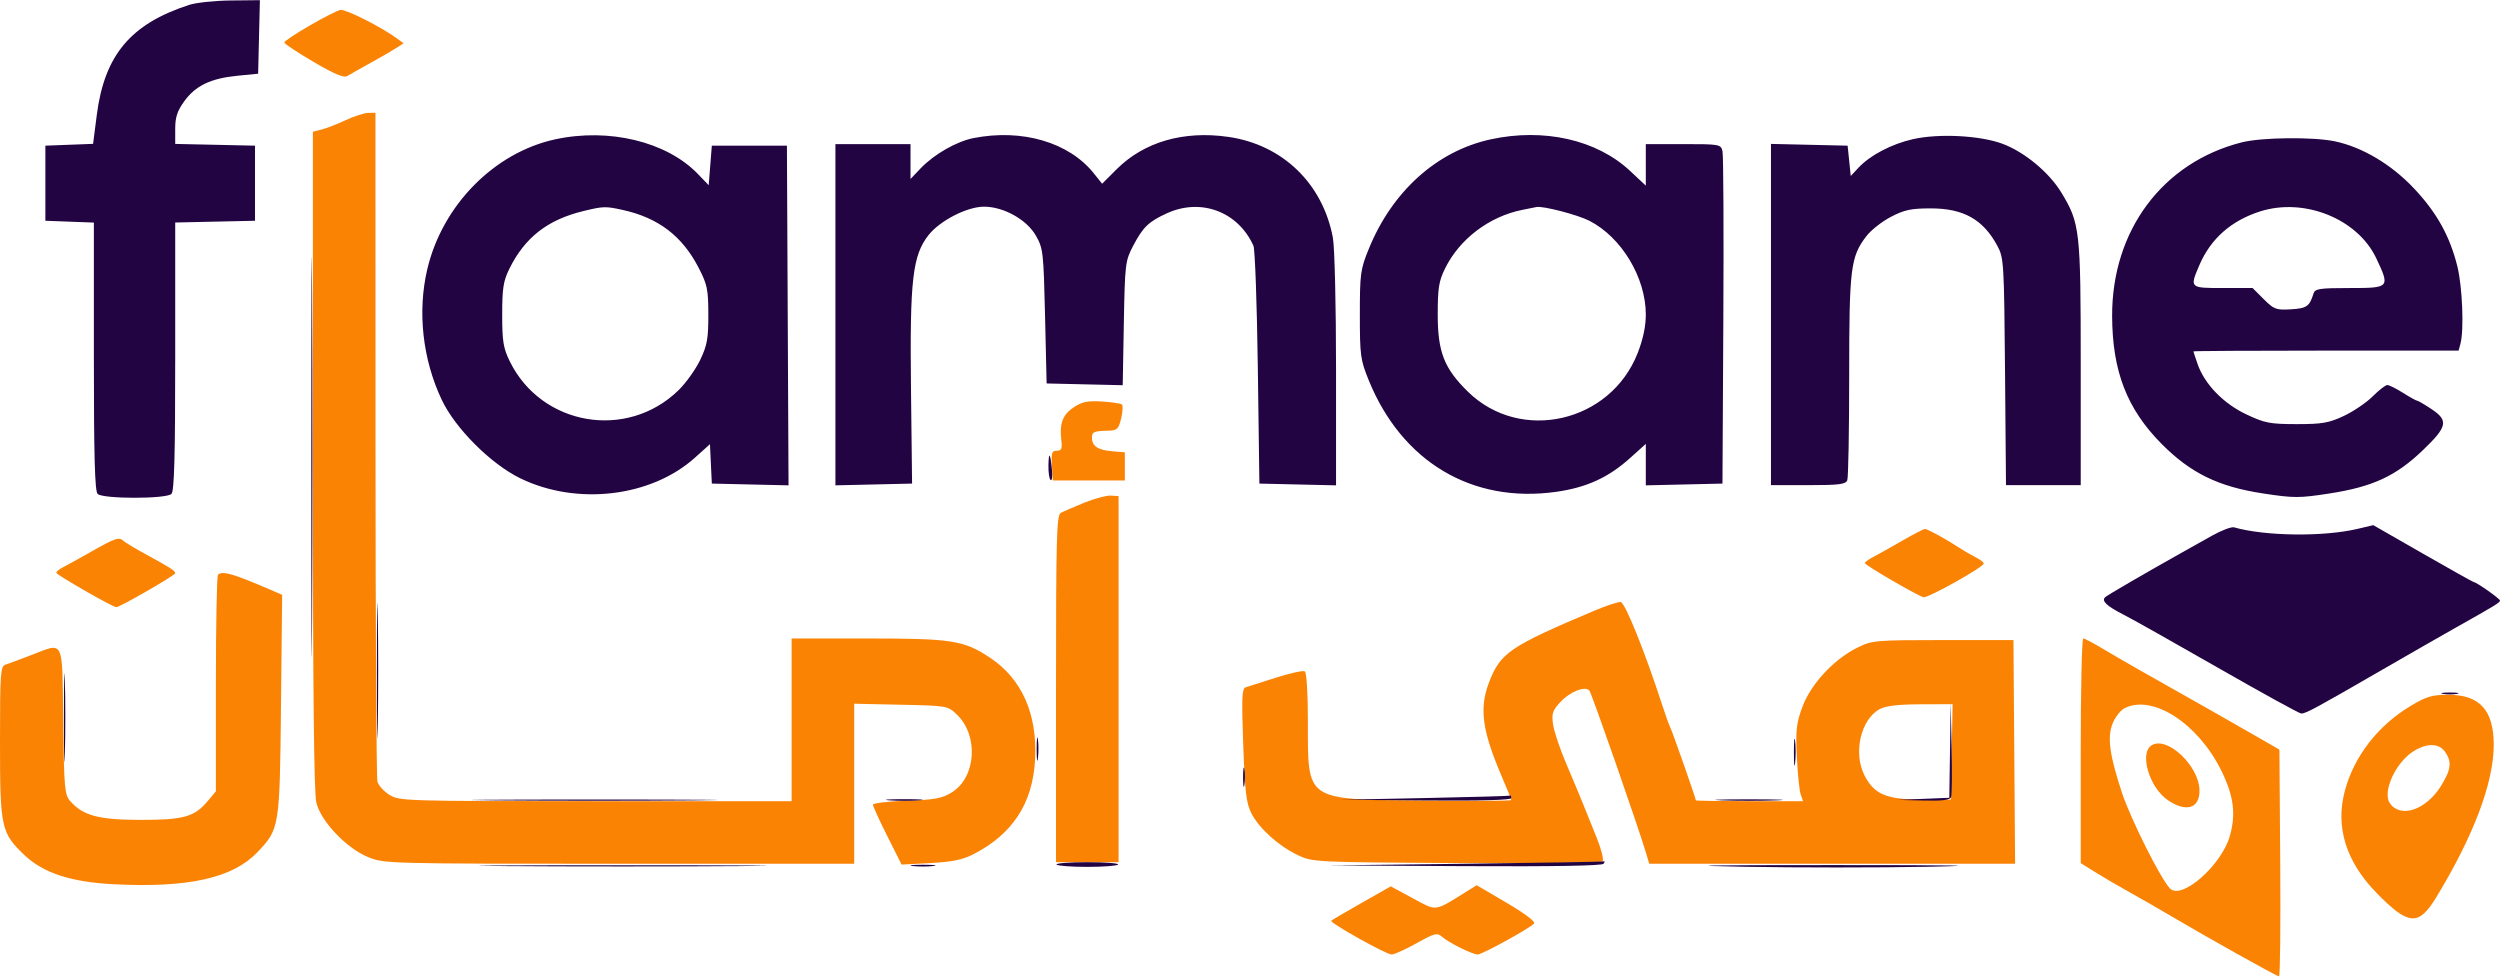
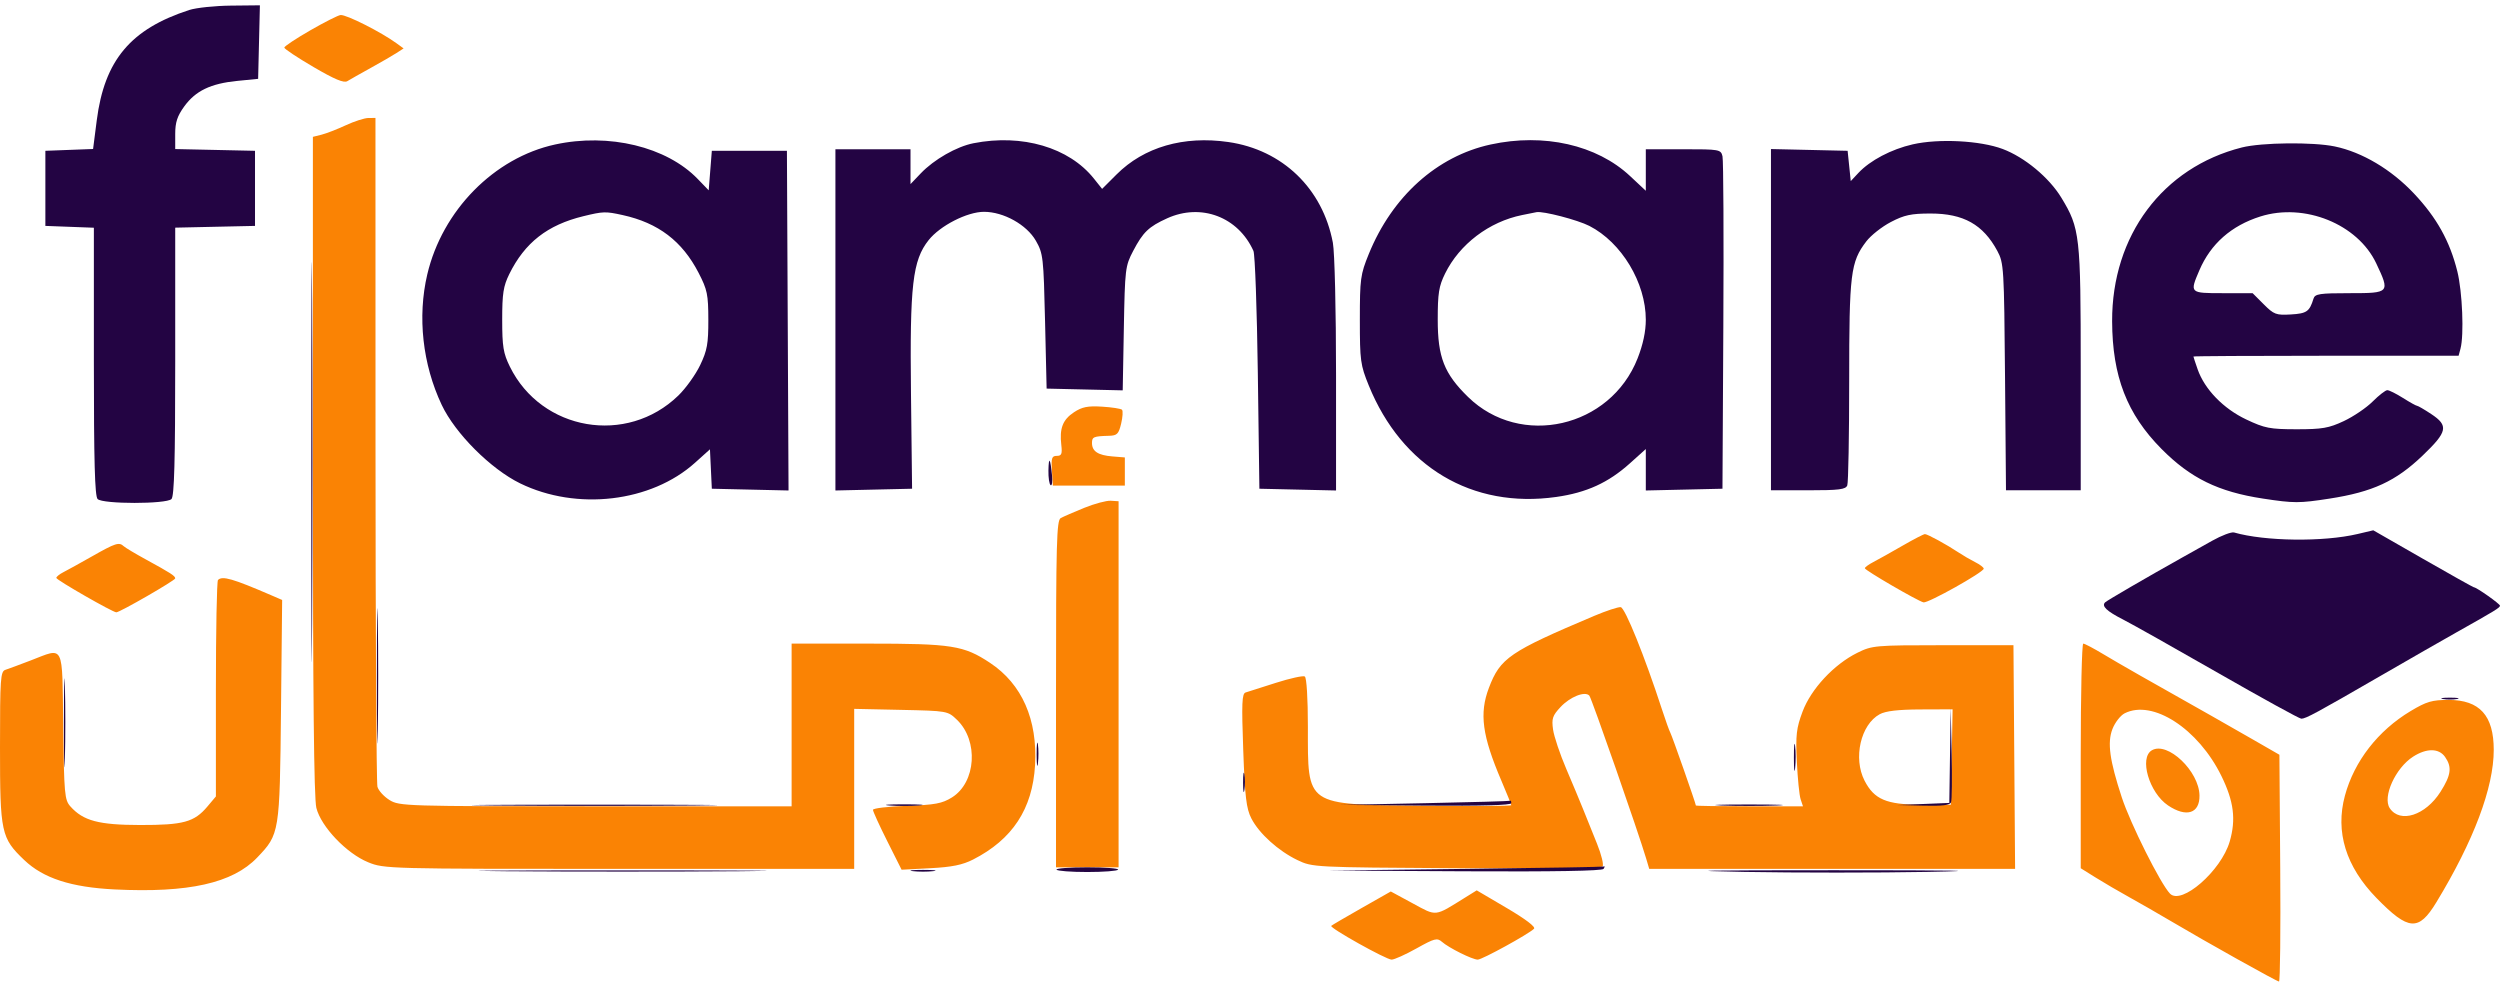
- <svg xmlns="http://www.w3.org/2000/svg" width="64" height="25" viewBox="0 0 799 312" version="1.1">
+ <svg xmlns="http://www.w3.org/2000/svg" width="76" height="30" viewBox="0 0 799 312" version="1.1">
  <path d="M 99.185 7.989 C 94.612 10.618, 90.866 13.103, 90.861 13.512 C 90.855 13.921, 95.047 16.710, 100.175 19.710 C 106.924 23.658, 109.914 24.910, 111 24.241 C 111.825 23.733, 115.200 21.826, 118.500 20.003 C 121.800 18.180, 125.510 16.034, 126.744 15.233 L 128.988 13.778 126.737 12.139 C 121.796 8.542, 110.745 2.958, 108.855 3.105 C 108.110 3.163, 103.758 5.361, 99.185 7.989 M 110.500 38.343 C 107.750 39.621, 104.263 40.975, 102.750 41.352 L 100 42.038 100 147.076 C 100 220.603, 100.332 253.434, 101.108 256.514 C 102.625 262.539, 110.769 271.076, 117.685 273.890 C 122.802 275.972, 123.871 276, 197.935 276 L 273 276 273 250.428 L 273 224.856 287.937 225.178 C 302.790 225.498, 302.891 225.516, 305.831 228.336 C 312.827 235.045, 311.961 248.385, 304.218 253.178 C 301.079 255.121, 298.826 255.538, 289.750 255.851 C 283.837 256.054, 279 256.630, 279 257.131 C 279 257.631, 281.059 262.140, 283.576 267.152 L 288.153 276.265 297.326 275.783 C 304.228 275.420, 307.614 274.733, 311 273.007 C 323.571 266.598, 329.994 256.825, 330.801 242.875 C 331.644 228.310, 326.636 216.922, 316.408 210.147 C 308.014 204.587, 304.280 204, 277.318 204 L 253 204 253 230 L 253 256 190.368 256 C 129.364 256, 127.651 255.948, 124.482 253.989 C 122.692 252.882, 120.957 250.970, 120.627 249.739 C 120.297 248.507, 120.021 199.912, 120.014 141.750 L 120 36 117.750 36.010 C 116.513 36.015, 113.250 37.065, 110.500 38.343 M 343.243 130.060 C 339.653 132.424, 338.572 135.210, 339.190 140.503 C 339.527 143.388, 339.274 144, 337.744 144 C 336.157 144, 335.934 144.682, 336.195 148.750 L 336.500 153.500 348 153.500 L 359.500 153.500 359.500 149 L 359.500 144.500 355.513 144.175 C 350.915 143.801, 349 142.538, 349 139.878 C 349 137.932, 349.501 137.721, 354.454 137.582 C 357.026 137.511, 357.526 137.008, 358.316 133.696 C 358.816 131.603, 358.939 129.606, 358.591 129.258 C 358.243 128.910, 355.380 128.465, 352.229 128.270 C 347.652 127.986, 345.845 128.346, 343.243 130.060 M 346.500 160.620 C 343.200 161.961, 339.825 163.432, 339 163.888 C 337.695 164.610, 337.500 171.908, 337.500 220.109 L 337.500 275.500 347.500 275.500 L 357.500 275.500 357.500 217 L 357.500 158.500 355 158.341 C 353.625 158.254, 349.800 159.280, 346.500 160.620 M 607.974 172.750 C 604.402 174.813, 600.247 177.139, 598.740 177.919 C 597.233 178.699, 596.003 179.599, 596.007 179.919 C 596.014 180.562, 612.767 190.310, 614.746 190.822 C 616.123 191.179, 634 181.172, 634 180.045 C 634 179.656, 632.763 178.716, 631.250 177.955 C 629.737 177.194, 627.375 175.821, 626 174.903 C 622.234 172.389, 616.036 169, 615.204 169 C 614.799 169, 611.546 170.688, 607.974 172.750 M 29.500 176.065 C 25.650 178.250, 21.488 180.551, 20.250 181.179 C 19.012 181.807, 18 182.628, 18 183.003 C 18 183.657, 36.032 194, 37.172 194 C 38.301 194, 56 183.806, 56 183.156 C 56 182.367, 54.610 181.471, 46.500 177.037 C 43.200 175.232, 40.072 173.361, 39.550 172.878 C 38.049 171.491, 36.943 171.842, 29.500 176.065 M 69.667 183.667 C 69.300 184.033, 69 199.749, 69 218.590 L 69 252.847 66.297 256.059 C 62.101 261.045, 58.621 262.003, 44.782 261.978 C 31.545 261.954, 26.597 260.636, 22.500 256.038 C 20.641 253.953, 20.479 252.143, 20.199 230.397 C 19.852 203.503, 20.699 205.206, 9.761 209.401 C 6.317 210.722, 2.712 212.058, 1.750 212.370 C 0.147 212.890, -0 214.973, -0 237.153 C -0 264.439, 0.360 266.117, 7.733 273.159 C 13.842 278.995, 22.701 281.877, 36.647 282.567 C 60.223 283.734, 74.367 280.568, 82.201 272.372 C 89.353 264.889, 89.398 264.611, 89.808 225.275 L 90.175 190.051 86.837 188.610 C 74.310 183.203, 71.065 182.269, 69.667 183.667 M 509.500 195.141 C 482.420 206.592, 479.478 208.604, 475.852 218.146 C 472.739 226.340, 473.696 233.444, 479.856 247.855 C 481.585 251.900, 483 255.413, 483 255.662 C 483 255.911, 470.288 255.976, 454.750 255.807 C 416.910 255.396, 418 256.143, 418 230.609 C 418 221.498, 417.594 214.867, 417.013 214.508 C 416.470 214.173, 412.308 215.087, 407.763 216.540 C 403.218 217.993, 398.867 219.379, 398.093 219.620 C 396.920 219.985, 396.795 223.052, 397.339 238.059 C 397.880 253.010, 398.318 256.703, 399.923 259.849 C 402.390 264.685, 408.566 270.266, 414.700 273.202 C 419.462 275.482, 419.866 275.502, 465.411 275.789 C 490.663 275.947, 511.702 275.698, 512.164 275.236 C 512.627 274.773, 511.834 271.493, 510.402 267.947 C 508.969 264.401, 506.987 259.475, 505.997 257 C 505.006 254.525, 502.561 248.675, 500.562 244 C 498.564 239.325, 496.672 233.686, 496.358 231.469 C 495.864 227.972, 496.179 227.020, 498.742 224.276 C 501.813 220.988, 506.558 219.106, 507.951 220.623 C 508.663 221.398, 523.632 264.322, 526.131 272.750 L 527.094 276 585.560 276 L 644.025 276 643.763 240.250 L 643.500 204.500 621 204.509 C 599.245 204.517, 598.338 204.598, 593.622 206.929 C 586.129 210.633, 578.808 218.491, 576.098 225.738 C 574.117 231.035, 573.870 233.185, 574.269 241.680 C 574.522 247.081, 575.067 252.512, 575.481 253.750 L 576.233 256 559.117 256 C 549.702 256, 542 255.882, 542 255.739 C 542 255.147, 534.374 233.409, 533.845 232.494 C 533.529 231.947, 532.318 228.575, 531.154 225 C 525.636 208.059, 519.359 192.507, 517.975 192.349 C 517.164 192.257, 513.350 193.513, 509.500 195.141 M 665 239.896 L 665 275.792 669.750 278.757 C 672.362 280.388, 677.200 283.216, 680.500 285.041 C 683.800 286.866, 689.650 290.224, 693.500 292.504 C 705.176 299.419, 727.682 312, 728.374 312 C 728.732 312, 728.907 295.692, 728.762 275.761 L 728.500 239.522 720 234.631 C 715.325 231.941, 709.404 228.561, 706.842 227.120 C 686.871 215.887, 677.169 210.354, 672.290 207.416 C 669.170 205.537, 666.254 204, 665.809 204 C 665.364 204, 665 220.153, 665 239.896 M 770.441 225.557 C 760.014 231.800, 752.419 241.576, 749.436 252.598 C 746.304 264.169, 749.734 275.277, 759.542 285.323 C 769.767 295.796, 772.982 296.026, 778.652 286.690 C 790.610 267, 797 250.030, 797 237.963 C 797 226.972, 792.501 222, 782.556 222 C 777.262 222, 775.536 222.507, 770.441 225.557 M 600.756 226.569 C 594.674 229.869, 592.219 240.610, 595.905 247.790 C 598.991 253.801, 602.897 255.461, 614 255.482 L 623.500 255.500 623.776 240.250 L 624.052 225 613.776 225.040 C 606.636 225.068, 602.662 225.534, 600.756 226.569 M 679.037 226.276 C 677.683 226.961, 675.916 229.254, 675.110 231.371 C 673.466 235.690, 674.240 241.297, 678.115 253.127 C 680.870 261.538, 690.486 280.742, 693.523 283.899 C 697.186 287.706, 709.888 276.632, 712.614 267.255 C 714.667 260.194, 713.940 254.428, 709.977 246.335 C 702.562 231.193, 687.990 221.745, 679.037 226.276 M 687.750 238.088 C 683.604 240.484, 686.867 251.658, 692.898 255.714 C 698.757 259.655, 703.037 258.309, 702.958 252.550 C 702.851 244.776, 692.769 235.189, 687.750 238.088 M 771.226 240.131 C 765.584 243.743, 761.379 253.027, 763.765 256.600 C 767.064 261.540, 775.197 258.912, 779.987 251.359 C 783.375 246.017, 783.709 243.458, 781.443 240.223 C 779.466 237.399, 775.546 237.364, 771.226 240.131 M 435.184 288.510 C 430.060 291.419, 425.685 293.982, 425.462 294.205 C 424.834 294.833, 443.010 305, 444.760 305 C 445.611 305, 449.196 303.385, 452.726 301.411 C 458.461 298.204, 459.324 297.978, 460.822 299.294 C 463.064 301.262, 470.576 305, 472.289 305 C 473.688 305, 488.569 296.831, 490.271 295.129 C 490.857 294.543, 487.589 292.058, 481.586 288.525 L 471.962 282.861 468.231 285.179 C 458.319 291.337, 459.294 291.230, 451.500 287.011 L 444.500 283.221 435.184 288.510" stroke="none" fill="#fa8304" fill-rule="evenodd" />
  <path d="M 60.500 1.494 C 41.754 7.567, 33.388 17.539, 30.925 36.747 L 29.749 45.920 22.124 46.210 L 14.500 46.500 14.500 58.500 L 14.500 70.500 22.250 70.792 L 30 71.084 30 113.842 C 30 145.765, 30.304 156.904, 31.200 157.800 C 32.846 159.446, 53.154 159.446, 54.800 157.800 C 55.696 156.904, 56 145.762, 56 113.830 L 56 71.060 68.750 70.780 L 81.500 70.500 81.500 58.500 L 81.500 46.500 68.750 46.220 L 56 45.940 56 41.120 C 56 37.395, 56.655 35.396, 58.884 32.319 C 62.501 27.326, 67.336 25, 75.845 24.158 L 82.500 23.500 82.782 11.750 L 83.063 0 73.782 0.099 C 68.677 0.153, 62.700 0.781, 60.500 1.494 M 99.482 146 C 99.482 202.925, 99.602 226.213, 99.750 197.750 C 99.897 169.288, 99.897 122.713, 99.750 94.250 C 99.602 65.788, 99.482 89.075, 99.482 146 M 177.411 44.484 C 157.931 48.722, 141.363 65.559, 136.558 86 C 133.370 99.559, 135.049 114.748, 141.166 127.696 C 145.487 136.843, 156.845 148.205, 166.256 152.796 C 184.341 161.617, 208.088 158.818, 222.110 146.211 L 226.902 141.903 227.201 148.201 L 227.500 154.500 239.759 154.781 L 252.017 155.062 251.759 100.781 L 251.500 46.500 239.500 46.500 L 227.500 46.500 227 52.816 L 226.500 59.132 223 55.507 C 213.045 45.199, 194.610 40.742, 177.411 44.484 M 311.147 44.075 C 305.725 45.141, 298.517 49.262, 294.250 53.735 L 291 57.142 291 51.571 L 291 46 279 46 L 267 46 267 100.531 L 267 155.062 279.250 154.781 L 291.500 154.500 291.149 124 C 290.750 89.379, 291.654 81.527, 296.788 75.048 C 300.446 70.432, 309.114 66, 314.483 66 C 320.751 66, 328.123 70.111, 331.064 75.247 C 333.385 79.299, 333.524 80.517, 334 101 L 334.500 122.500 346.659 122.780 L 358.818 123.060 359.179 103.280 C 359.526 84.218, 359.634 83.318, 362.161 78.500 C 365.311 72.494, 367.131 70.747, 373.018 68.077 C 383.879 63.150, 395.720 67.624, 400.602 78.500 C 401.096 79.600, 401.725 97.150, 402 117.500 L 402.500 154.500 414.750 154.781 L 427 155.062 427 118.167 C 427 97.440, 426.556 78.913, 425.986 75.886 C 422.723 58.554, 409.888 46.187, 392.574 43.693 C 378.271 41.632, 365.620 45.299, 356.868 54.042 L 352.236 58.669 349.608 55.376 C 341.666 45.422, 326.685 41.020, 311.147 44.075 M 476.411 44.484 C 459.248 48.218, 444.958 61.064, 437.457 79.500 C 434.796 86.042, 434.609 87.416, 434.609 100.500 C 434.609 113.584, 434.796 114.958, 437.457 121.500 C 448.057 147.554, 470.515 160.920, 497.333 157.136 C 507.052 155.765, 514.022 152.584, 520.942 146.362 L 526 141.815 526 148.438 L 526 155.062 538.250 154.781 L 550.500 154.500 550.777 102.500 C 550.929 73.900, 550.808 49.487, 550.508 48.250 C 549.979 46.072, 549.577 46, 537.981 46 L 526 46 526 52.637 L 526 59.274 520.968 54.567 C 510.320 44.607, 493.421 40.783, 476.411 44.484 M 611.304 44.439 C 604.471 45.998, 597.689 49.566, 593.939 53.577 L 591.500 56.185 591 51.343 L 590.500 46.500 578.250 46.219 L 566 45.938 566 100.469 L 566 155 577.893 155 C 587.815 155, 589.887 154.738, 590.393 153.418 C 590.727 152.548, 591 137.545, 591 120.077 C 591 85.611, 591.437 82.049, 596.478 75.440 C 597.933 73.532, 601.459 70.751, 604.312 69.261 C 608.605 67.018, 610.794 66.549, 617 66.545 C 627.518 66.538, 633.804 70.057, 638.347 78.500 C 640.420 82.350, 640.511 83.855, 640.807 118.750 L 641.114 155 653.057 155 L 665 155 665 116.182 C 665 73.485, 664.751 71.287, 658.815 61.500 C 654.905 55.053, 647.063 48.542, 640.045 45.915 C 632.852 43.222, 619.615 42.543, 611.304 44.439 M 716.500 45.433 C 691.197 51.824, 674.933 73.612, 675.036 100.980 C 675.101 118.574, 679.769 130.636, 690.827 141.788 C 700.098 151.137, 708.974 155.480, 723.250 157.651 C 733.176 159.161, 734.803 159.162, 744.471 157.666 C 758.316 155.524, 765.674 152.125, 774.276 143.896 C 782.238 136.278, 782.637 134.349, 777.021 130.633 C 774.833 129.185, 772.799 128, 772.502 128 C 772.204 128, 770.178 126.875, 768 125.500 C 765.822 124.125, 763.566 123, 762.987 123 C 762.407 123, 760.300 124.634, 758.303 126.630 C 756.307 128.627, 752.159 131.439, 749.086 132.880 C 744.282 135.133, 742.170 135.499, 734 135.493 C 725.450 135.486, 723.841 135.174, 717.904 132.367 C 710.583 128.907, 704.587 122.715, 702.359 116.317 C 701.628 114.218, 701.023 112.388, 701.015 112.250 C 701.007 112.112, 720.073 112, 743.383 112 L 785.767 112 786.370 109.750 C 787.540 105.382, 786.980 91.546, 785.370 85.064 C 782.964 75.377, 778.778 67.862, 771.481 60.127 C 764.244 52.455, 754.969 46.946, 746.201 45.110 C 739.262 43.657, 722.824 43.836, 716.500 45.433 M 186.459 67.395 C 174.965 70.187, 167.718 75.852, 162.755 85.924 C 160.870 89.750, 160.500 92.139, 160.503 100.500 C 160.505 109.080, 160.853 111.206, 162.950 115.474 C 173.062 136.045, 200.344 140.717, 216.819 124.699 C 219.195 122.390, 222.322 118.025, 223.769 115 C 226.013 110.308, 226.397 108.179, 226.383 100.500 C 226.369 92.411, 226.054 90.893, 223.269 85.500 C 218.032 75.358, 210.390 69.545, 199 67.039 C 193.516 65.832, 192.807 65.853, 186.459 67.395 M 486.500 67.026 C 475.936 69.155, 466.476 76.333, 461.849 85.730 C 459.858 89.772, 459.500 92.025, 459.500 100.500 C 459.500 112.468, 461.566 117.727, 469.191 125.174 C 485.978 141.568, 514.660 135.034, 523.380 112.829 C 525.112 108.420, 526 104.241, 526 100.500 C 526 88.657, 518.255 75.781, 507.960 70.505 C 504.202 68.580, 493.155 65.705, 491.066 66.110 C 490.755 66.170, 488.700 66.582, 486.500 67.026 M 722.416 67.487 C 713.140 70.416, 706.545 76.229, 702.930 84.663 C 699.783 92.005, 699.778 92, 710.467 92 L 719.933 92 723.485 95.552 C 726.756 98.822, 727.442 99.079, 732.165 98.802 C 737.238 98.503, 738.118 97.889, 739.396 93.750 C 739.869 92.222, 741.335 92, 750.969 92 C 763.793 92, 763.896 91.884, 759.433 82.450 C 753.497 69.903, 736.511 63.037, 722.416 67.487 M 335.079 148.691 C 335.036 150.996, 335.356 153.102, 335.791 153.371 C 336.226 153.640, 336.418 152.204, 336.219 150.180 C 335.672 144.646, 335.168 143.987, 335.079 148.691 M 707 171.131 C 703.975 172.825, 699.700 175.219, 697.500 176.452 C 685.800 183.005, 673.414 190.207, 672.792 190.820 C 671.589 192.003, 673.291 193.631, 678.500 196.283 C 681.250 197.682, 694.958 205.391, 708.962 213.414 C 722.966 221.436, 734.908 228, 735.500 228 C 736.919 228, 740.262 226.195, 760.500 214.494 C 769.850 209.089, 780.875 202.771, 785 200.455 C 797.497 193.437, 798.987 192.525, 798.994 191.883 C 799 191.301, 791.486 186, 790.654 186 C 790.441 186, 783.118 181.902, 774.383 176.893 L 758.500 167.786 753.500 168.968 C 742.580 171.550, 723.874 171.320, 714 168.482 C 713.175 168.245, 710.025 169.437, 707 171.131 M 120.450 214.500 C 120.451 233.750, 120.585 241.483, 120.749 231.685 C 120.913 221.888, 120.912 206.138, 120.748 196.685 C 120.584 187.233, 120.450 195.250, 120.450 214.500 M 20.429 229.500 C 20.429 242.150, 20.573 247.187, 20.747 240.694 C 20.922 234.200, 20.921 223.850, 20.746 217.694 C 20.571 211.537, 20.428 216.850, 20.429 229.500 M 780.750 221.706 C 781.987 221.944, 784.013 221.944, 785.250 221.706 C 786.487 221.467, 785.475 221.272, 783 221.272 C 780.525 221.272, 779.513 221.467, 780.750 221.706 M 623.220 239.710 L 623 254.919 614.750 255.256 L 606.500 255.593 614.781 255.796 C 620.793 255.944, 623.199 255.645, 623.560 254.704 C 623.834 253.991, 623.919 246.904, 623.749 238.954 L 623.441 224.500 623.220 239.710 M 331.310 239.500 C 331.315 242.800, 331.502 244.029, 331.725 242.232 C 331.947 240.435, 331.943 237.735, 331.715 236.232 C 331.486 234.729, 331.304 236.200, 331.310 239.500 M 573.328 240.500 C 573.333 244.350, 573.513 245.802, 573.730 243.728 C 573.946 241.653, 573.943 238.503, 573.722 236.728 C 573.501 234.952, 573.324 236.650, 573.328 240.500 M 397.286 248.500 C 397.294 251.250, 397.488 252.256, 397.718 250.736 C 397.947 249.216, 397.941 246.966, 397.704 245.736 C 397.467 244.506, 397.279 245.750, 397.286 248.500 M 455.500 255 L 428.500 255.549 455.750 255.775 C 473.400 255.921, 483 255.648, 483 255 C 483 254.450, 482.887 254.101, 482.750 254.225 C 482.613 254.349, 470.350 254.698, 455.500 255 M 158.250 255.749 C 175.712 255.903, 204.287 255.903, 221.750 255.749 C 239.212 255.596, 224.925 255.471, 190 255.471 C 155.075 255.471, 140.787 255.596, 158.250 255.749 M 284.250 255.735 C 286.863 255.941, 291.137 255.941, 293.750 255.735 C 296.363 255.529, 294.225 255.360, 289 255.360 C 283.775 255.360, 281.637 255.529, 284.250 255.735 M 550.250 255.745 C 555.063 255.928, 562.938 255.928, 567.750 255.745 C 572.563 255.561, 568.625 255.411, 559 255.411 C 549.375 255.411, 545.438 255.561, 550.250 255.745 M 337.655 276.250 C 337.909 276.663, 342.340 277, 347.500 277 C 352.660 277, 357.091 276.663, 357.345 276.250 C 357.600 275.837, 353.170 275.500, 347.500 275.500 C 341.830 275.500, 337.400 275.837, 337.655 276.250 M 468.500 276 L 424.500 276.532 468.191 276.766 C 496.495 276.918, 512.100 276.648, 512.500 276 C 512.840 275.450, 512.979 275.105, 512.809 275.234 C 512.639 275.363, 492.700 275.708, 468.500 276 M 161.750 276.750 C 182.238 276.901, 215.762 276.901, 236.250 276.750 C 256.738 276.599, 239.975 276.475, 199 276.475 C 158.025 276.475, 141.262 276.599, 161.750 276.750 M 291.750 276.723 C 293.538 276.945, 296.462 276.945, 298.250 276.723 C 300.038 276.502, 298.575 276.320, 295 276.320 C 291.425 276.320, 289.962 276.502, 291.750 276.723 M 557.500 276.965 C 574 277.259, 600.325 277.258, 616 276.963 C 635.513 276.594, 626.053 276.426, 586 276.427 C 544.085 276.429, 536.005 276.581, 557.500 276.965" stroke="none" fill="#230443" fill-rule="evenodd" />
</svg>
